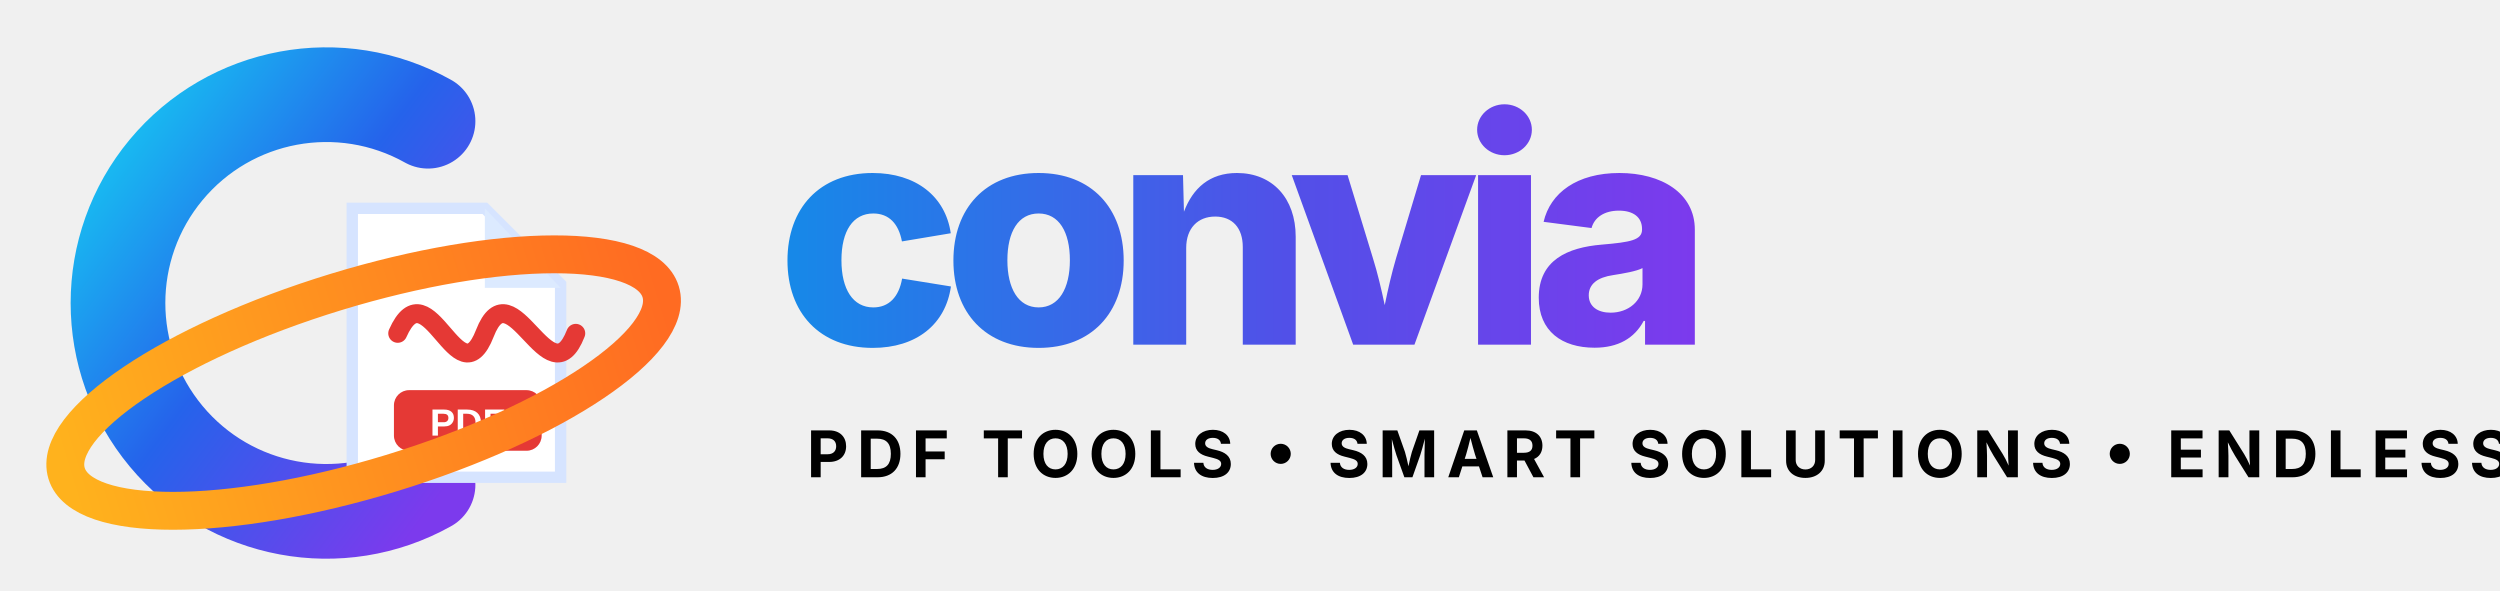
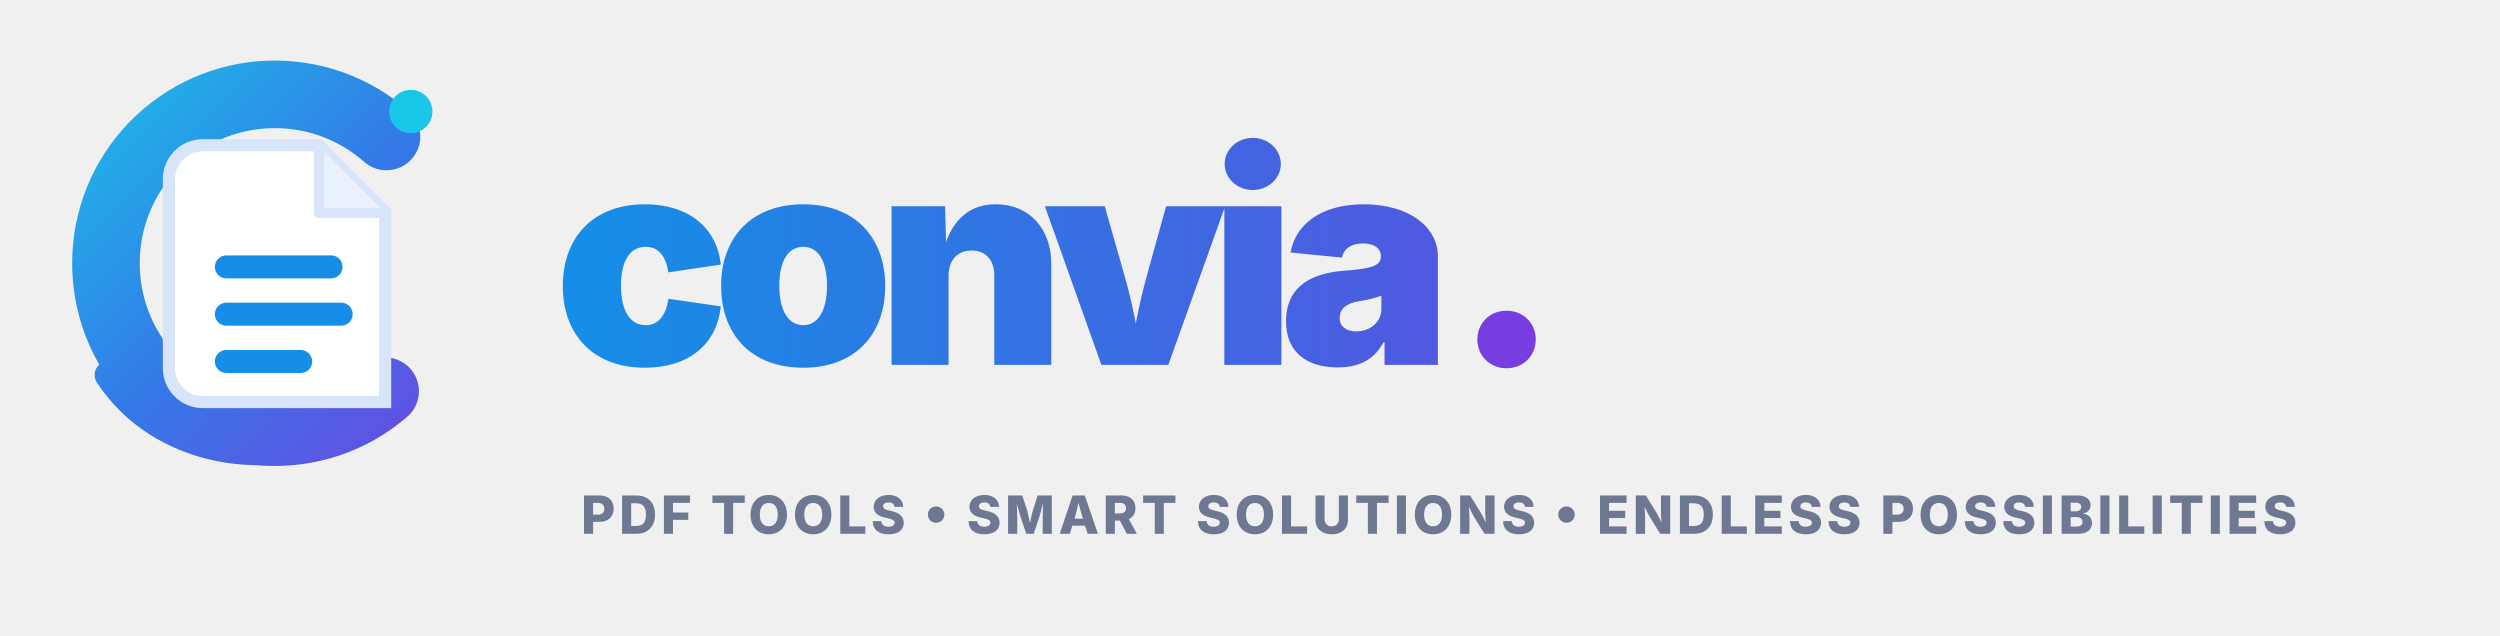
- <svg xmlns="http://www.w3.org/2000/svg" viewBox="0 0 660 156" role="img" aria-labelledby="title desc">
+ <svg xmlns="http://www.w3.org/2000/svg" viewBox="0 0 370 94" role="img" aria-label="Convia — Every need, one place">
  <defs>
-     <linearGradient id="cgrad" x1="0" y1="0" x2="1" y2="1">
-       <stop stop-color="#16c8f2" />
-       <stop offset=".48" stop-color="#2563eb" />
-       <stop offset="1" stop-color="#7c3aed" />
+     <linearGradient id="mark" x1="5" y1="5" x2="70" y2="70" gradientUnits="userSpaceOnUse">
+       <stop stop-color="#19c7e8" />
+       <stop offset=".5" stop-color="#3479e7" />
+       <stop offset="1" stop-color="#783de0" />
    </linearGradient>
-     <linearGradient id="wordgrad" x1="0" y1="0" x2="1" y2="0">
-       <stop stop-color="#1689e8" />
-       <stop offset=".55" stop-color="#5150e8" />
-       <stop offset="1" stop-color="#7c3aed" />
-     </linearGradient>
-     <linearGradient id="orbit" x1="0" y1="0" x2="1" y2="0">
-       <stop stop-color="#ffb21d" />
-       <stop offset="1" stop-color="#ff6b22" />
+     <linearGradient id="word" x1="88" y1="0" x2="305" y2="0" gradientUnits="userSpaceOnUse">
+       <stop stop-color="#168de6" />
+       <stop offset=".55" stop-color="#4d5be0" />
+       <stop offset="1" stop-color="#803de2" />
    </linearGradient>
  </defs>
-   <g transform="translate(8 10)">
-     <path d="M105 22a55 55 0 1 0 0 96" fill="none" stroke="url(#cgrad)" stroke-width="25" stroke-linecap="round" />
-     <path d="M85 45h35l20 20v51H85z" fill="#fff" stroke="#d6e4ff" stroke-width="3" />
-     <path d="M120 45v21h20" fill="#dceaff" />
-     <path d="M97 78c8-18 16 18 23 0 7-18 17 18 24 0" fill="none" stroke="#e53935" stroke-width="5" stroke-linecap="round" />
-     <rect x="96" y="93" width="39" height="16" rx="4" fill="#e53935" />
-     <text x="115.5" y="105" fill="#fff" font-size="10" font-family="Arial,sans-serif" font-weight="800" text-anchor="middle">PDF</text>
-     <ellipse cx="88" cy="91" rx="82" ry="25" transform="rotate(-17 88 91)" fill="none" stroke="url(#orbit)" stroke-width="10" />
+   <g transform="translate(2 3)">
+     <path d="M55.2 17.2A25 25 0 1 0 55 54.9" fill="none" stroke="url(#mark)" stroke-width="10" stroke-linecap="round" />
+     <path d="M28 18.5h17.2L55 28.3v28.2H28a5 5 0 0 1-5-5V23.5a5 5 0 0 1 5-5Z" fill="#fff" stroke="#d8e4fa" stroke-width="1.8" />
+     <path d="M45.2 18.5v10H55" fill="#e9f1ff" stroke="#d8e4fa" stroke-width="1.5" stroke-linejoin="round" />
+     <path d="M31.5 36.5H47M31.5 43.5h17M31.5 50.5h11" stroke="url(#word)" stroke-width="3.4" stroke-linecap="round" />
+     <path d="M14 52.5c7.5 11.5 24 14.8 37.5 7.4" fill="none" stroke="url(#mark)" stroke-width="4" stroke-linecap="round" />
+     <circle cx="58.8" cy="13.5" r="3.2" fill="#19c7e8" />
  </g>
-   <text x="205" y="91" fill="url(#wordgrad)" font-size="82" font-weight="800" letter-spacing="-5" font-family="Inter,Arial,sans-serif">convia</text>
-   <text x="213" y="126" fill="currentColor" font-size="17" font-weight="700" letter-spacing="2.2" font-family="Inter,Arial,sans-serif">PDF TOOLS  •  SMART SOLUTIONS  •  ENDLESS POSSIBILITIES</text>
+   <text x="82" y="54" fill="url(#word)" font-family="Inter,Manrope,Arial,sans-serif" font-size="43" font-weight="850" letter-spacing="-2.5">convia<tspan fill="#783de0">.</tspan>
+   </text>
+   <text x="86" y="79" fill="#6e7892" font-family="Inter,Arial,sans-serif" font-size="7.8" font-weight="800" letter-spacing=".55">PDF TOOLS  •  SMART SOLUTIONS  •  ENDLESS POSSIBILITIES</text>
</svg>
